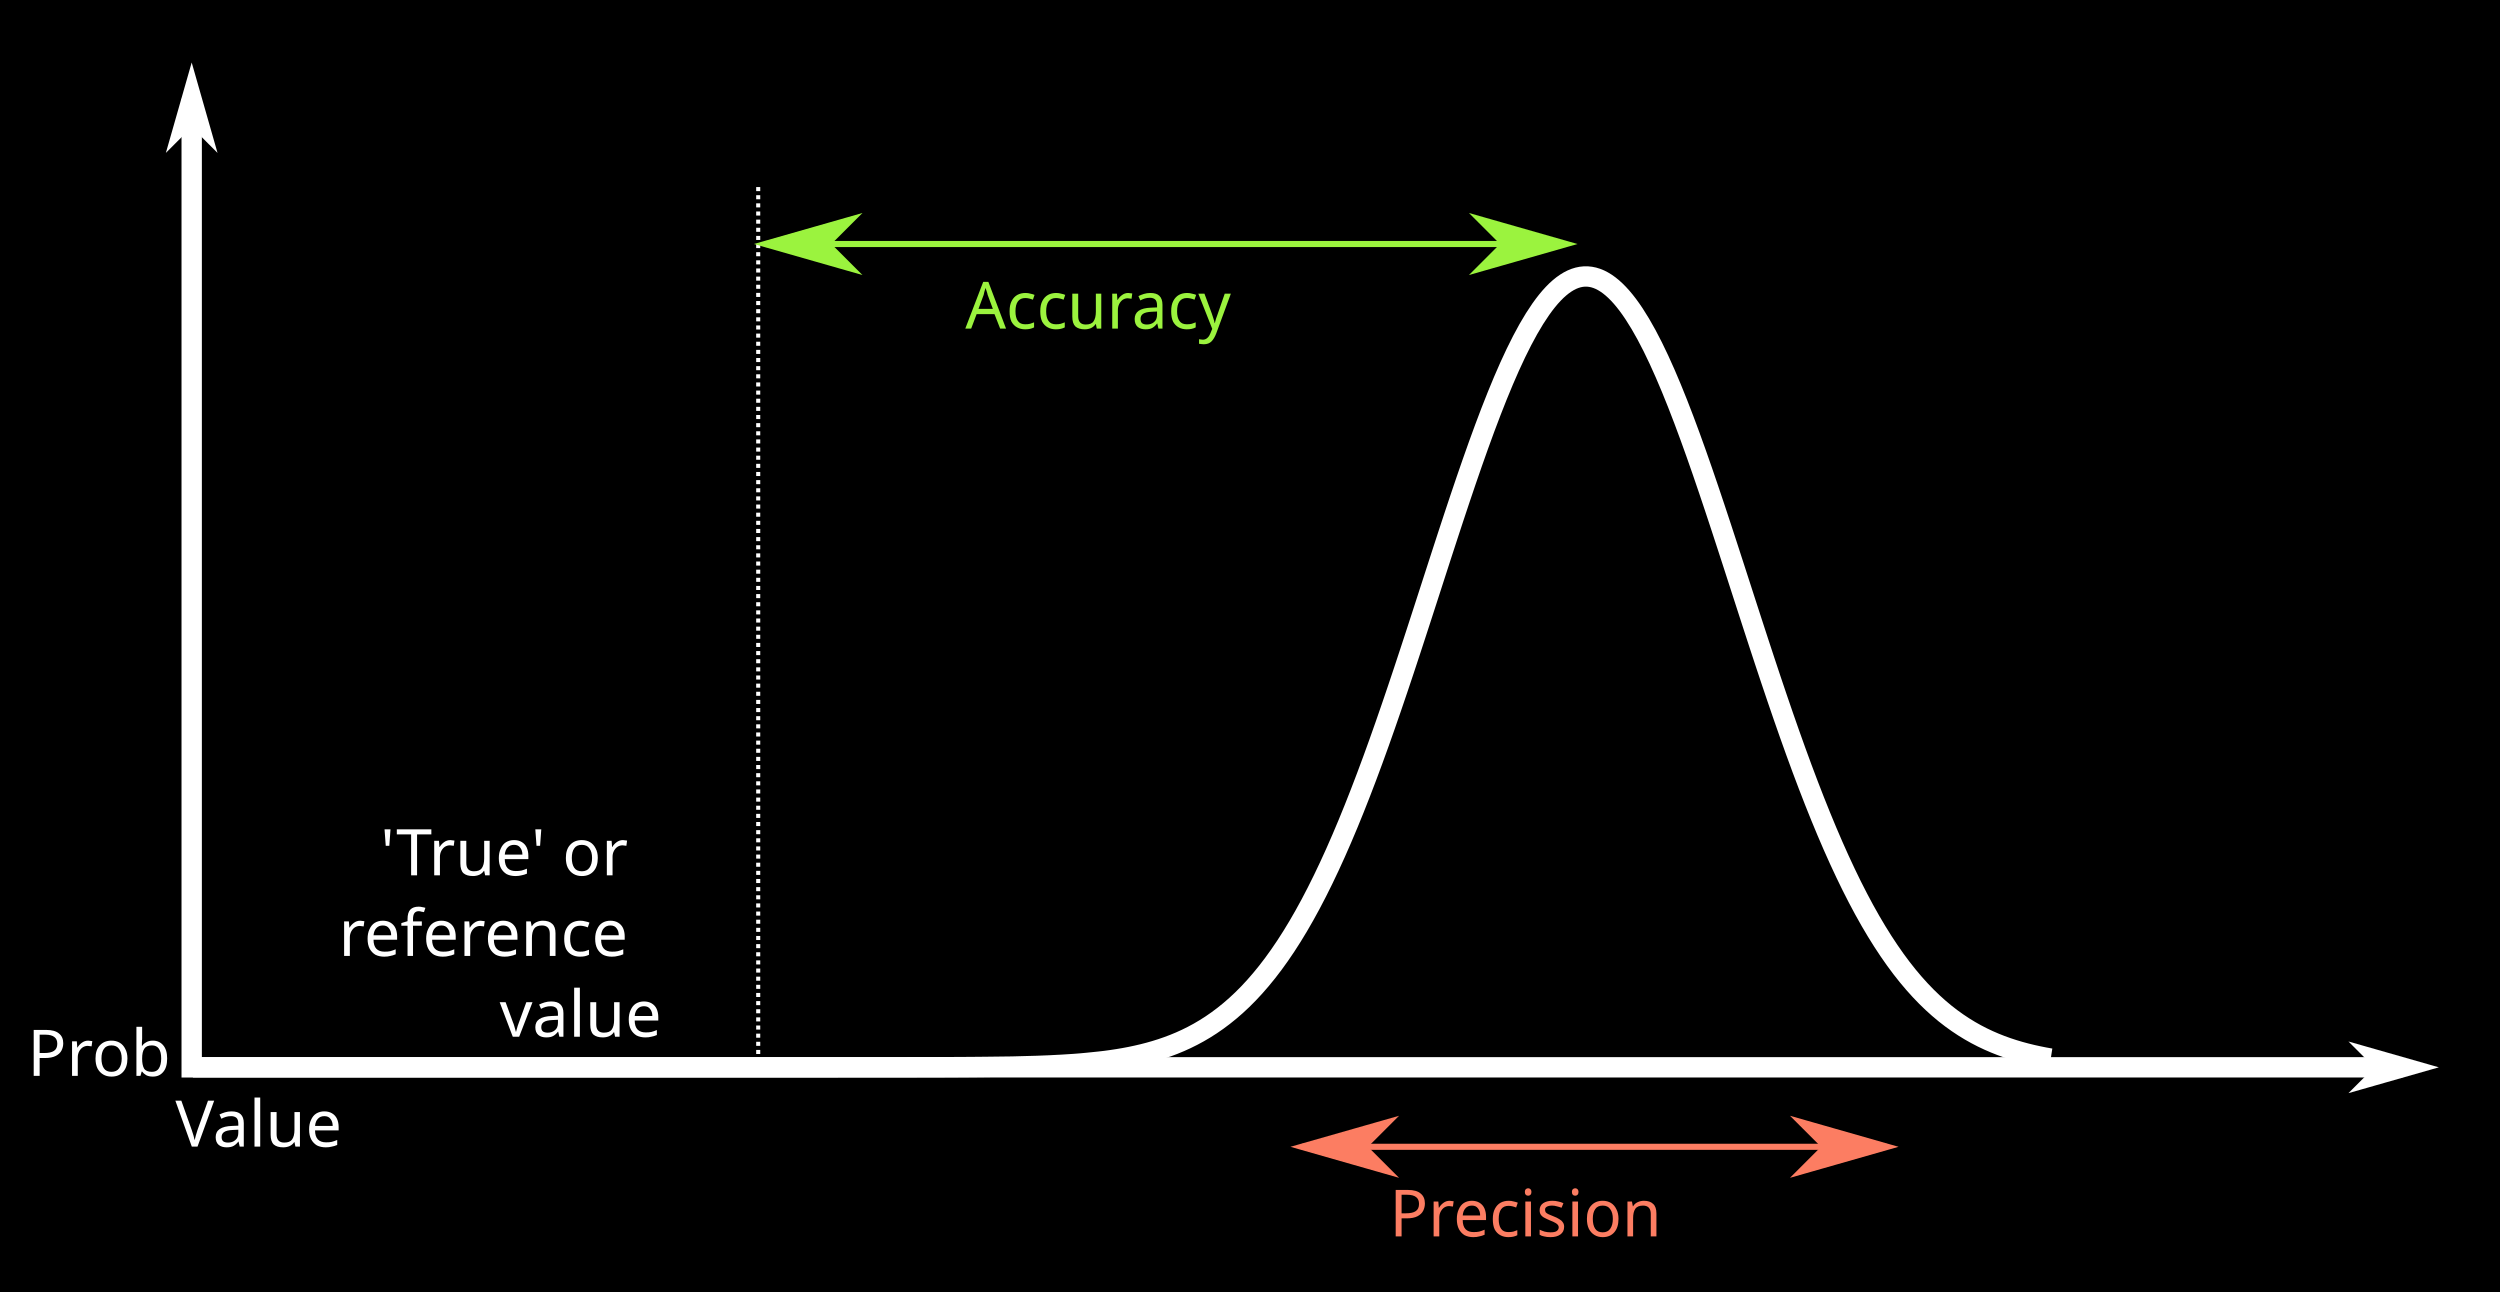
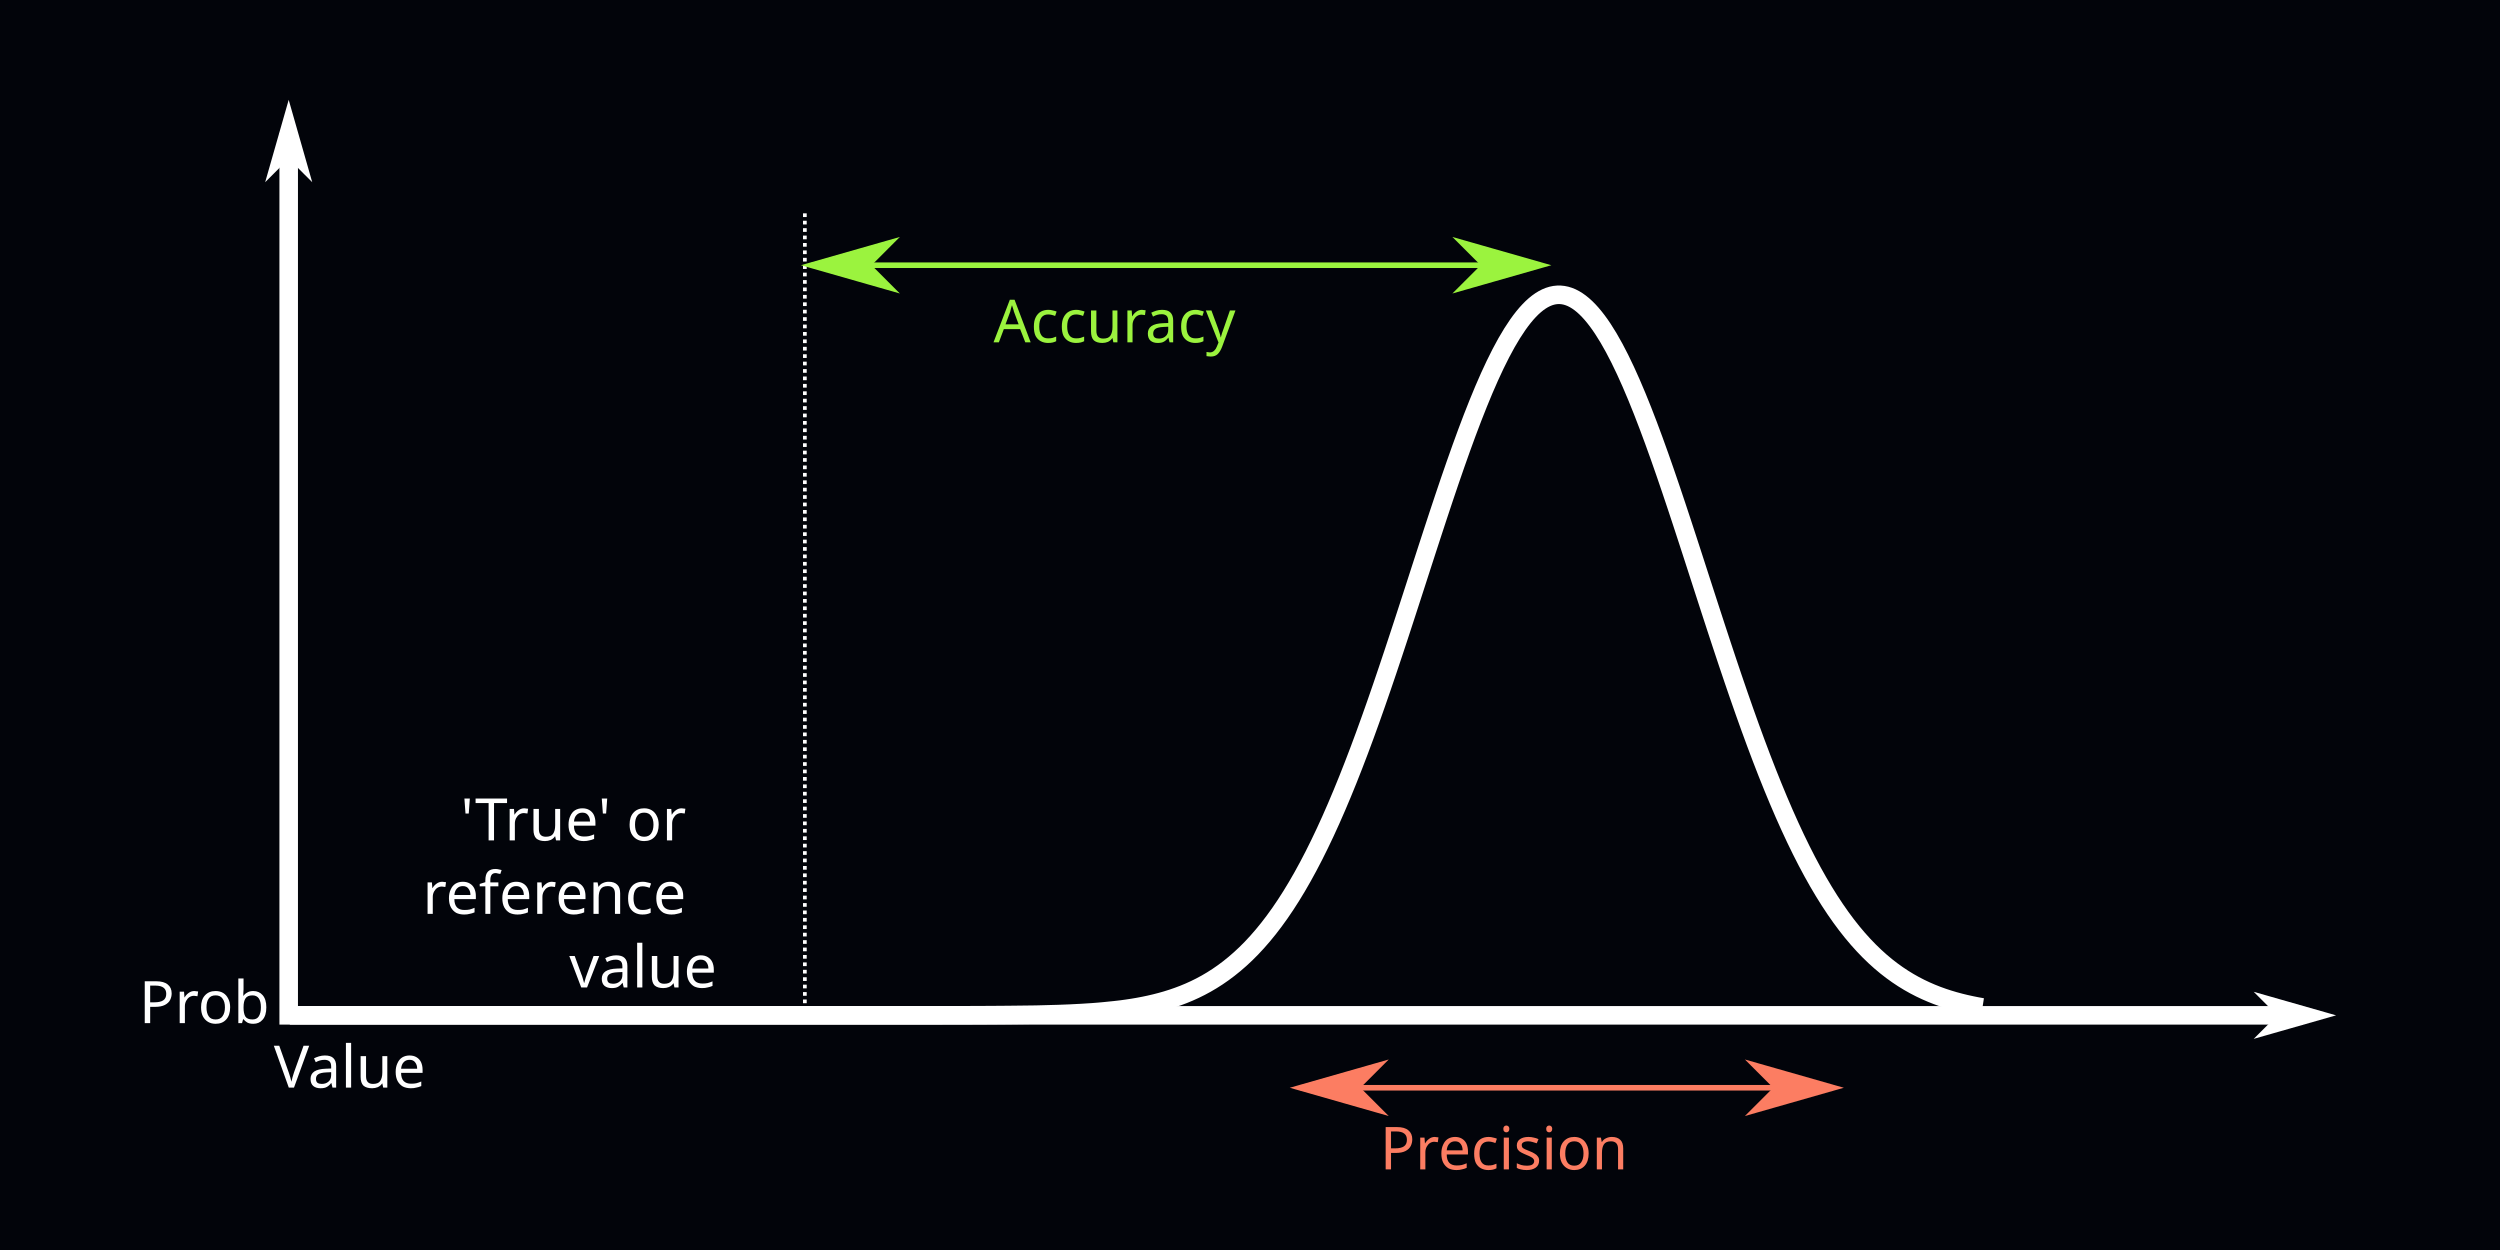
- <svg xmlns="http://www.w3.org/2000/svg" version="1.1" viewBox="0 0 164 84.71">
+ <svg xmlns="http://www.w3.org/2000/svg" version="1.1" viewBox="0 0 600 300">
  <defs>
    <marker id="marker2972" overflow="visible" orient="auto">
-       <path transform="scale(.2) rotate(180) translate(6)" d="m0 0 5-5-17.5 5 17.5 5-5-5z" fill="#fff" fill-rule="evenodd" stroke="#fff" stroke-width="1pt" />
+       <path transform="matrix(-.2 0 0 -.2 -1.2 0)" d="m0 0 5-5-17.5 5 17.5 5z" fill="#fff" fill-rule="evenodd" stroke="#fff" stroke-width="1pt" />
    </marker>
    <marker id="Arrow1Send" overflow="visible" orient="auto">
-       <path transform="scale(.2) rotate(180) translate(6)" d="m0 0 5-5-17.5 5 17.5 5-5-5z" fill="#fff" fill-rule="evenodd" stroke="#fff" stroke-width="1pt" />
+       <path transform="matrix(-.2 0 0 -.2 -1.2 0)" d="m0 0 5-5-17.5 5 17.5 5z" fill="#fff" fill-rule="evenodd" stroke="#fff" stroke-width="1pt" />
    </marker>
    <marker id="marker2247" overflow="visible" orient="auto">
-       <path transform="scale(.8) rotate(180) translate(12.5)" d="m0 0 5-5-17.5 5 17.5 5-5-5z" fill="#9bf33e" fill-rule="evenodd" stroke="#9bf33e" stroke-width="1pt" />
+       <path transform="matrix(-.8 0 0 -.8 -10 0)" d="m0 0 5-5-17.5 5 17.5 5z" fill="#9bf33e" fill-rule="evenodd" stroke="#9bf33e" stroke-width="1pt" />
    </marker>
    <marker id="marker1987" overflow="visible" orient="auto">
-       <path transform="scale(.8) translate(12.5)" d="m0 0 5-5-17.5 5 17.5 5-5-5z" fill="#9bf33e" fill-rule="evenodd" stroke="#9bf33e" stroke-width="1pt" />
+       <path transform="matrix(.8 0 0 .8 10 0)" d="m0 0 5-5-17.5 5 17.5 5z" fill="#9bf33e" fill-rule="evenodd" stroke="#9bf33e" stroke-width="1pt" />
    </marker>
    <marker id="marker1872" overflow="visible" orient="auto">
-       <path transform="scale(.8) translate(12.5)" d="m0 0 5-5-17.5 5 17.5 5-5-5z" fill="#fc7d62" fill-rule="evenodd" stroke="#fc7d62" stroke-width="1pt" />
+       <path transform="matrix(.8 0 0 .8 10 0)" d="m0 0 5-5-17.5 5 17.5 5z" fill="#fc7d62" fill-rule="evenodd" stroke="#fc7d62" stroke-width="1pt" />
    </marker>
    <marker id="marker1630" overflow="visible" orient="auto">
-       <path transform="scale(.8) rotate(180) translate(12.5)" d="m0 0 5-5-17.5 5 17.5 5-5-5z" fill="#fc7d62" fill-rule="evenodd" stroke="#fc7d62" stroke-width="1pt" />
+       <path transform="matrix(-.8 0 0 -.8 -10 0)" d="m0 0 5-5-17.5 5 17.5 5z" fill="#fc7d62" fill-rule="evenodd" stroke="#fc7d62" stroke-width="1pt" />
    </marker>
  </defs>
-   <rect x="-4.685" y="-2.581" width="176.06" height="88.154" stroke="#000" stroke-width="1.335" />
-   <g fill="none">
+   <rect width="600" height="300" fill="#02040a" />
+   <g transform="matrix(3.3333 0 0 3.3333 27.37 10.297)" fill="none">
    <g stroke="#fff">
      <path d="m134.53 69.445c-0.136-0.021-0.272-0.047-0.408-0.073-0.136-0.026-0.272-0.055-0.408-0.082-0.136-0.028-0.272-0.058-0.408-0.09-0.136-0.032-0.272-0.063-0.408-0.1-0.136-0.035-0.272-0.073-0.408-0.11-0.136-0.038-0.272-0.079-0.408-0.122-0.136-0.042-0.272-0.086-0.408-0.134-0.136-0.047-0.272-0.095-0.408-0.147-0.136-0.052-0.272-0.105-0.408-0.162-0.136-0.056-0.272-0.115-0.408-0.177-0.136-0.062-0.272-0.126-0.408-0.193-0.136-0.067-0.272-0.137-0.408-0.211-0.136-0.073-0.272-0.15-0.408-0.23-0.136-0.08-0.272-0.163-0.408-0.25-0.136-0.087-0.272-0.177-0.408-0.271-0.136-0.094-0.272-0.192-0.408-0.293-0.136-0.101-0.272-0.207-0.408-0.316-0.136-0.11-0.272-0.224-0.408-0.342-0.136-0.118-0.272-0.241-0.408-0.368s-0.272-0.259-0.408-0.395c-0.136-0.136-0.272-0.277-0.408-0.424-0.136-0.146-0.272-0.297-0.408-0.453-0.136-0.156-0.272-0.318-0.408-0.484-0.136-0.167-0.272-0.339-0.408-0.517-0.136-0.178-0.272-0.361-0.408-0.55-0.136-0.189-0.272-0.384-0.408-0.584-0.136-0.2-0.272-0.406-0.408-0.618-0.136-0.212-0.272-0.43-0.408-0.654-0.136-0.224-0.272-0.454-0.408-0.69-0.136-0.236-0.272-0.478-0.408-0.727-0.136-0.249-0.272-0.503-0.408-0.764-0.136-0.261-0.272-0.528-0.408-0.801-0.136-0.273-0.272-0.553-0.408-0.839-0.136-0.286-0.272-0.578-0.408-0.876-0.136-0.298-0.272-0.602-0.408-0.912-0.136-0.31-0.272-0.626-0.408-0.949-0.136-0.322-0.272-0.65-0.408-0.984-0.136-0.334-0.272-0.673-0.408-1.018-0.136-0.345-0.272-0.695-0.408-1.051-0.136-0.356-0.272-0.717-0.408-1.083-0.136-0.366-0.272-0.737-0.408-1.113-0.136-0.376-0.272-0.756-0.408-1.141-0.136-0.385-0.272-0.773-0.408-1.166-0.136-0.393-0.272-0.789-0.408-1.189-0.136-0.4-0.272-0.803-0.408-1.21-0.136-0.406-0.272-0.815-0.408-1.227-0.136-0.412-0.272-0.825-0.408-1.241-0.136-0.416-0.272-0.834-0.408-1.252-0.136-0.419-0.272-0.839-0.408-1.259-0.136-0.42-0.272-0.842-0.408-1.263-0.136-0.421-0.272-0.842-0.408-1.262-0.136-0.42-0.272-0.839-0.408-1.257-0.136-0.418-0.272-0.834-0.408-1.248-0.136-0.414-0.272-0.826-0.408-1.234-0.136-0.409-0.272-0.814-0.408-1.216-0.136-0.402-0.272-0.8-0.408-1.194-0.136-0.394-0.272-0.782-0.408-1.166-0.136-0.384-0.272-0.762-0.408-1.134-0.136-0.372-0.272-0.739-0.408-1.098-0.136-0.359-0.272-0.712-0.408-1.057-0.136-0.345-0.272-0.682-0.408-1.011-0.136-0.329-0.272-0.649-0.408-0.961-0.136-0.312-0.272-0.614-0.408-0.907-0.136-0.293-0.272-0.576-0.408-0.849-0.136-0.273-0.272-0.535-0.408-0.787-0.136-0.252-0.272-0.492-0.408-0.721-0.136-0.229-0.272-0.447-0.408-0.653-0.136-0.206-0.272-0.4-0.408-0.581s-0.272-0.35-0.408-0.506c-0.136-0.156-0.272-0.299-0.408-0.429-0.136-0.13-0.272-0.247-0.408-0.35s-0.272-0.193-0.408-0.269c-0.136-0.076-0.272-0.14-0.408-0.187-0.136-0.049-0.272-0.083-0.408-0.104-0.136-0.021-0.272-0.028-0.408-0.021-0.136 0.007-0.272 0.028-0.408 0.063s-0.272 0.084-0.408 0.146c-0.136 0.063-0.272 0.139-0.408 0.229-0.136 0.09-0.272 0.193-0.408 0.31-0.136 0.116-0.272 0.246-0.408 0.39-0.136 0.143-0.272 0.299-0.408 0.468-0.136 0.169-0.272 0.35-0.408 0.544-0.136 0.194-0.272 0.4-0.408 0.617-0.136 0.218-0.272 0.447-0.408 0.687-0.136 0.241-0.272 0.492-0.408 0.755-0.136 0.262-0.272 0.535-0.408 0.818-0.136 0.283-0.272 0.576-0.408 0.878-0.136 0.302-0.272 0.614-0.408 0.935-0.136 0.32-0.272 0.65-0.408 0.987-0.136 0.337-0.272 0.682-0.408 1.034-0.136 0.352-0.272 0.712-0.408 1.078-0.136 0.366-0.272 0.738-0.408 1.117-0.136 0.378-0.272 0.762-0.408 1.151-0.136 0.389-0.272 0.782-0.408 1.18-0.136 0.398-0.272 0.8-0.408 1.205s-0.272 0.814-0.408 1.226c-0.136 0.411-0.272 0.826-0.408 1.242-0.136 0.416-0.272 0.834-0.408 1.253-0.136 0.419-0.272 0.839-0.408 1.26-0.136 0.421-0.272 0.842-0.408 1.263-0.136 0.421-0.272 0.842-0.408 1.261-0.136 0.42-0.272 0.839-0.408 1.256-0.136 0.417-0.272 0.833-0.408 1.247-0.136 0.414-0.272 0.826-0.408 1.235-0.136 0.409-0.272 0.815-0.408 1.219-0.136 0.403-0.272 0.803-0.408 1.2-0.136 0.396-0.272 0.79-0.408 1.178-0.136 0.389-0.272 0.773-0.408 1.154-0.136 0.38-0.272 0.756-0.408 1.127-0.136 0.371-0.272 0.737-0.408 1.098-0.136 0.361-0.272 0.717-0.408 1.067-0.136 0.35-0.272 0.695-0.408 1.035-0.136 0.339-0.272 0.673-0.408 1.001-0.136 0.328-0.272 0.65-0.408 0.966-0.136 0.316-0.272 0.626-0.408 0.931-0.136 0.304-0.272 0.602-0.408 0.894-0.136 0.292-0.272 0.578-0.408 0.857-0.136 0.279-0.272 0.553-0.408 0.82-0.136 0.267-0.272 0.528-0.408 0.783-0.136 0.255-0.272 0.503-0.408 0.745-0.136 0.243-0.272 0.478-0.408 0.709-0.136 0.23-0.272 0.454-0.408 0.672-0.136 0.218-0.272 0.43-0.408 0.636-0.136 0.206-0.272 0.406-0.408 0.601-0.136 0.195-0.272 0.383-0.408 0.566-0.136 0.183-0.272 0.361-0.408 0.533s-0.272 0.339-0.408 0.5c-0.136 0.162-0.272 0.318-0.408 0.469-0.136 0.151-0.272 0.297-0.408 0.439-0.136 0.141-0.272 0.277-0.408 0.409-0.136 0.132-0.272 0.259-0.408 0.381-0.136 0.123-0.272 0.241-0.408 0.354s-0.272 0.224-0.408 0.329c-0.136 0.106-0.272 0.207-0.408 0.305-0.136 0.098-0.272 0.192-0.408 0.282-0.136 0.091-0.272 0.177-0.408 0.26-0.136 0.083-0.272 0.163-0.408 0.24-0.136 0.076-0.272 0.149-0.408 0.22-0.136 0.071-0.272 0.138-0.408 0.202-0.136 0.064-0.272 0.126-0.408 0.185s-0.272 0.115-0.408 0.169-0.272 0.107-0.408 0.154c-0.136 0.049-0.272 0.098-0.408 0.141-0.136 0.045-0.272 0.086-0.408 0.128-0.136 0.041-0.272 0.079-0.408 0.116-0.136 0.036-0.272 0.073-0.408 0.105-0.136 0.033-0.272 0.063-0.408 0.095-0.136 0.03-0.272 0.059-0.408 0.086-0.136 0.025-0.272 0.051-0.408 0.077-0.136 0.022-0.272 0.048-0.408 0.069-0.136 0.02-0.272 0.041-0.408 0.062-0.136 0.019-0.272 0.04-0.408 0.056-0.136 0.016-0.272 0.032-0.408 0.047s-0.272 0.026-0.408 0.042c-0.136 0.016-0.272 0.032-0.408 0.042-0.136 0.016-0.272 0.026-0.408 0.037-0.136 0.011-0.272 0.021-0.408 0.032s-0.272 0.016-0.408 0.026-0.272 0.021-0.408 0.026c-0.136 0.005-0.272 0.016-0.408 0.021-0.136 0.011-0.272 0.016-0.408 0.021s-0.272 0.011-0.408 0.016c-0.136 0.005-0.272 0.011-0.408 0.016-0.136 0-0.272 0.006-0.408 0.011-0.136 0.005-0.272 0.006-0.408 0.011-0.136 0.005-0.272 0.007-0.408 0.011-0.136 0.005-0.272 0.007-0.408 0.011-0.136 0-0.272 0.003-0.408 0.005-0.136 1e-3 -0.272 0.003-0.408 0.005-0.136 1e-3 -0.272 0.003-0.408 0.005s-0.272 0.003-0.408 0.005c-0.136 1e-3 -0.272 0.003-0.408 0.004-0.136 2e-3 -0.272 0.003-0.408 0.004s-0.272 2e-3 -0.408 0.003l-0.408 0.003c-0.136 1e-3 -0.272 1e-3 -0.408 2e-3s-0.272 1e-3 -0.408 2e-3 -0.272 1e-3 -0.408 2e-3c-0.136 7.1e-5 -0.272 5.51e-4 -0.408 1e-3 -0.136 1.84e-4 -0.272 6.02e-4 -0.408 1e-3 -0.136 2.75e-4 -0.272 6.42e-4 -0.408 1e-3 -0.136 3.16e-4 -0.272 6.33e-4 -0.408 8.88e-4 -0.136 2.65e-4 -0.272 5.3e-4 -0.408 7.96e-4 -0.136 2.04e-4 -0.272 4.69e-4 -0.408 6.83e-4 -0.136 1.53e-4 -0.272 3.68e-4 -0.408 5.21e-4 -0.136 1.63e-4 -0.272 3.16e-4 -0.408 4.79e-4 -0.136 1.53e-4 -0.272 3.17e-4 -0.408 4.19e-4s-0.272 2.14e-4 -0.408 3.16e-4 -0.272 2.14e-4 -0.408 3.16e-4c-0.136 5.1e-5 -0.272 1.64e-4 -0.408 2.15e-4 -0.136 1.02e-4 -0.272 1.53e-4 -0.408 2.04e-4s-0.272 1.12e-4 -0.408 1.63e-4 -0.272 1.02e-4 -0.408 1.53e-4 -0.272 5.1e-5 -0.408 1.12e-4c-0.136 5.1e-5 -0.272 5.1e-5 -0.408 1.02e-4 -0.136 0-0.272 5.1e-5 -0.408 5.1e-5 -0.136 5.1e-5 -0.272 5.1e-5 -0.408 1.02e-4 -0.136 0-0.272 0-0.408 6.2e-5 -0.136 0-0.272 0-0.408 5.1e-5h-0.408c-0.136 0-0.272 5.1e-5 -0.408 5.1e-5h-0.408c-0.136 0-0.272 5.1e-5 -0.408 5.1e-5h-0.815c-0.136 0-0.272 0-0.408 5.1e-5h-37.908v-63.534" marker-end="url(#marker2972)" stroke-width="1.335" title="t (1/sqrt(2*pi))*exp(-pow(t,2)/2)" />
      <path d="m12.656 70.016h144.95" fill="#fff" marker-end="url(#Arrow1Send)" stroke-width="1.335" />
      <path d="m49.739 70.21v-58.091" stroke-dasharray="0.267, 0.267" stroke-width=".267" />
    </g>
    <path d="m102.71 16.007h-52.479" marker-end="url(#marker2247)" marker-start="url(#marker1987)" stroke="#9bf33e" stroke-width=".401" />
    <path d="m123.77 75.23h-38.339" fill="#fc7d62" marker-end="url(#marker1630)" marker-start="url(#marker1872)" stroke="#fc7d62" stroke-width=".401" />
  </g>
-   <g font-family="sans-serif" font-size="4.233px" letter-spacing="0px" stroke-width=".267px" text-anchor="end" word-spacing="0px">
-     <text transform="scale(.98906 1.0111)" x="41.021" y="-1.981" text-align="end" writing-mode="lr" style="font-feature-settings:normal;font-variant-caps:normal;font-variant-ligatures:normal;font-variant-numeric:normal;line-height:125%" xml:space="preserve">
-       <tspan x="41.021" y="7.469" font-family="sans-serif" font-size="4.233px" stroke-width=".267px" text-align="end" text-anchor="end" writing-mode="lr" style="font-feature-settings:normal;font-variant-caps:normal;font-variant-ligatures:normal;font-variant-numeric:normal" />
+   <g transform="matrix(3.3333 0 0 3.3333 27.37 10.297)" font-family="sans-serif" font-size="4.233px" letter-spacing="0px" stroke-width=".267px" text-anchor="end" word-spacing="0px">
+     <text transform="scale(.98906 1.0111)" x="41.021" y="-1.981" text-align="end" style="font-feature-settings:normal;font-variant-caps:normal;font-variant-ligatures:normal;font-variant-numeric:normal;line-height:125%" xml:space="preserve">
+       <tspan x="41.021" y="7.469" font-family="sans-serif" font-size="4.233px" stroke-width=".267px" text-align="end" text-anchor="end" style="font-feature-settings:normal;font-variant-caps:normal;font-variant-ligatures:normal;font-variant-numeric:normal" />
    </text>
    <text transform="scale(.98906 1.0111)" x="87.141" y="21.321" fill="#9bf33e" text-align="end" style="font-feature-settings:normal;font-variant-caps:normal;font-variant-ligatures:normal;font-variant-numeric:normal;line-height:125%" xml:space="preserve">
      <tspan x="87.141" y="21.321" fill="#9bf33e" font-family="sans-serif" font-size="4.233px" stroke-width=".267px" text-align="end" text-anchor="end" style="font-feature-settings:normal;font-variant-caps:normal;font-variant-ligatures:normal;font-variant-numeric:normal">Accuracy</tspan>
    </text>
    <text transform="scale(.98906 1.0111)" x="115.702" y="80.22" fill="#fc7d62" text-align="end" style="font-feature-settings:normal;font-variant-caps:normal;font-variant-ligatures:normal;font-variant-numeric:normal;line-height:125%" xml:space="preserve">
      <tspan x="115.702" y="80.22" fill="#fc7d62" font-family="sans-serif" font-size="4.233px" stroke-width=".267px" text-align="end" text-anchor="end" style="font-feature-settings:normal;font-variant-caps:normal;font-variant-ligatures:normal;font-variant-numeric:normal">Precision</tspan>
    </text>
  </g>
-   <g fill="#fff" font-family="sans-serif" letter-spacing="0px" stroke-width=".265px" word-spacing="0px">
+   <g transform="matrix(3.3333 0 0 3.3333 27.37 10.297)" fill="#fff" font-family="sans-serif" letter-spacing="0px" stroke-width=".265px" word-spacing="0px">
    <text x="1.805" y="70.576" font-size="10.583px" style="line-height:125%" xml:space="preserve">
      <tspan x="1.805" y="70.576" fill="#ffffff" font-family="sans-serif" font-size="4.233px" stroke-width=".265px" style="font-feature-settings:normal;font-variant-caps:normal;font-variant-ligatures:normal;font-variant-numeric:normal">Prob</tspan>
    </text>
    <text x="11.503" y="75.219" font-size="10.583px" style="line-height:125%" xml:space="preserve">
      <tspan x="11.503" y="75.219" fill="#ffffff" font-family="sans-serif" font-size="4.233px" stroke-width=".265px" style="font-feature-settings:normal;font-variant-caps:normal;font-variant-ligatures:normal;font-variant-numeric:normal">Value</tspan>
    </text>
    <text x="48.901" y="57.422" font-size="4.233px" text-anchor="end" style="font-feature-settings:normal;font-variant-caps:normal;font-variant-ligatures:normal;font-variant-numeric:normal;line-height:125%" xml:space="preserve">
      <tspan x="48.901" y="57.422" text-align="end" style="font-feature-settings:normal;font-variant-caps:normal;font-variant-ligatures:normal;font-variant-numeric:normal">'True' or</tspan>
      <tspan x="48.901" y="62.714" text-align="end" style="font-feature-settings:normal;font-variant-caps:normal;font-variant-ligatures:normal;font-variant-numeric:normal">reference</tspan>
      <tspan x="48.901" y="68.006" text-align="end" style="font-feature-settings:normal;font-variant-caps:normal;font-variant-ligatures:normal;font-variant-numeric:normal">value</tspan>
    </text>
  </g>
</svg>
